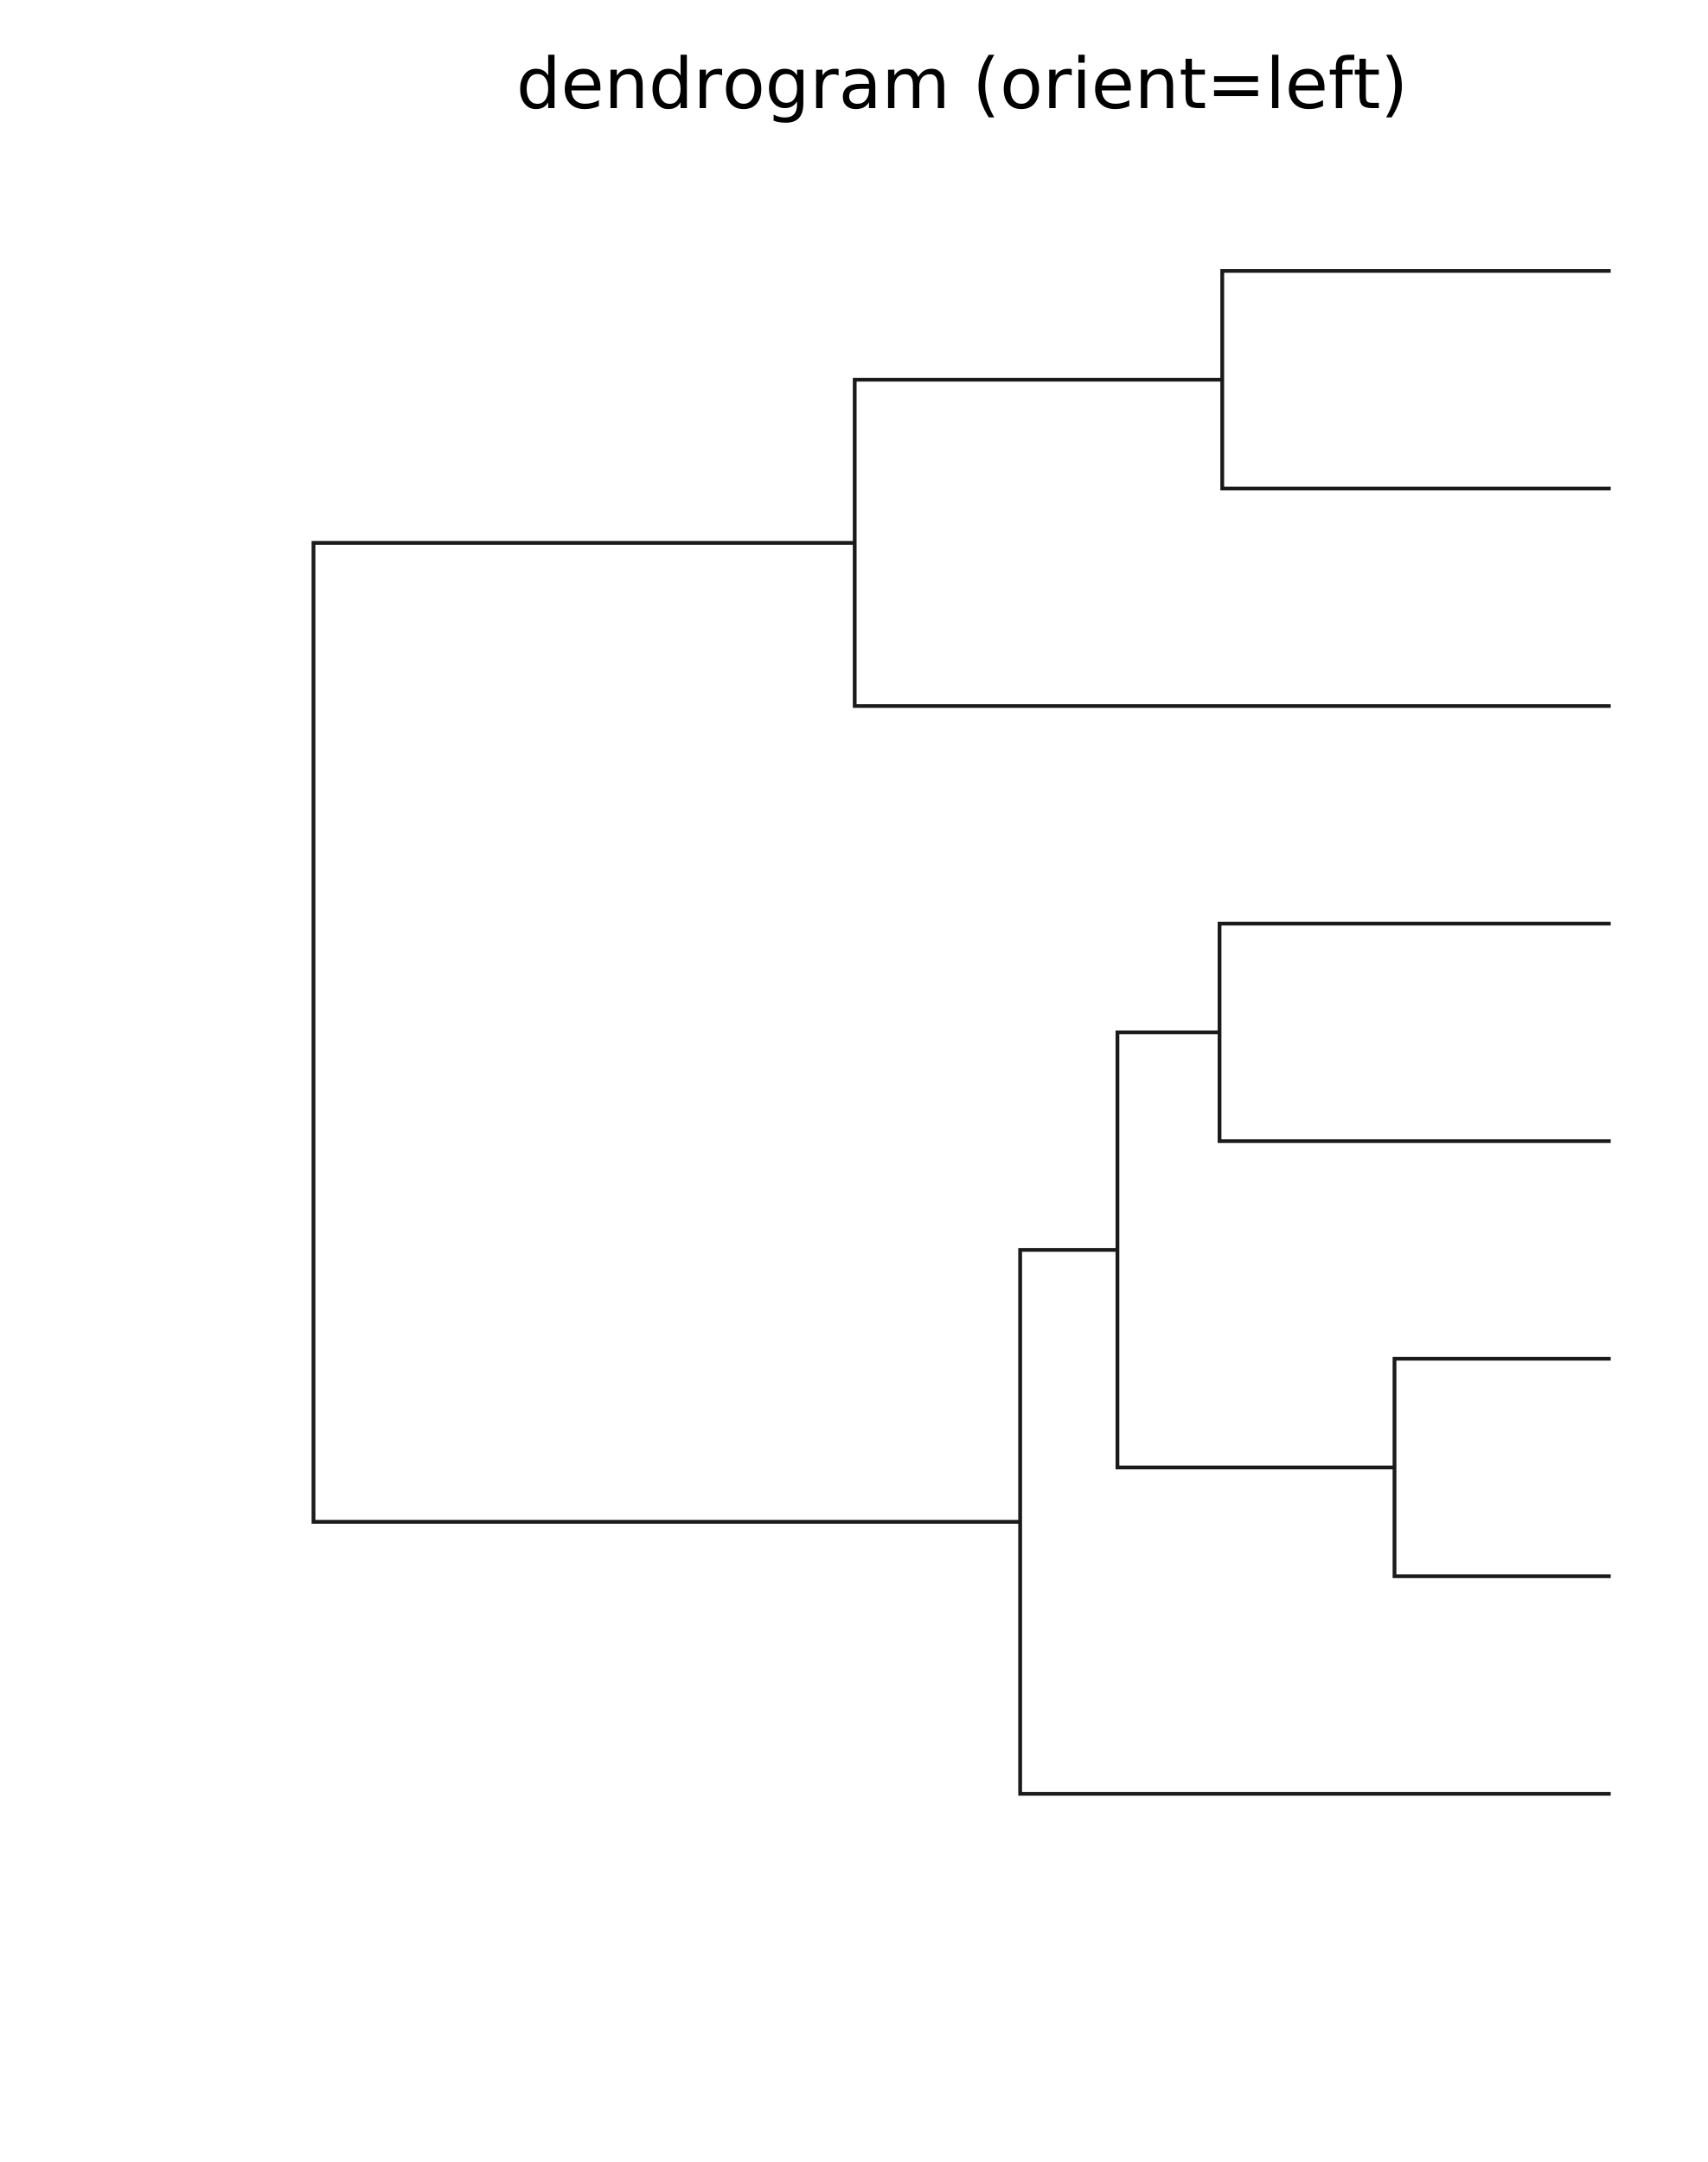
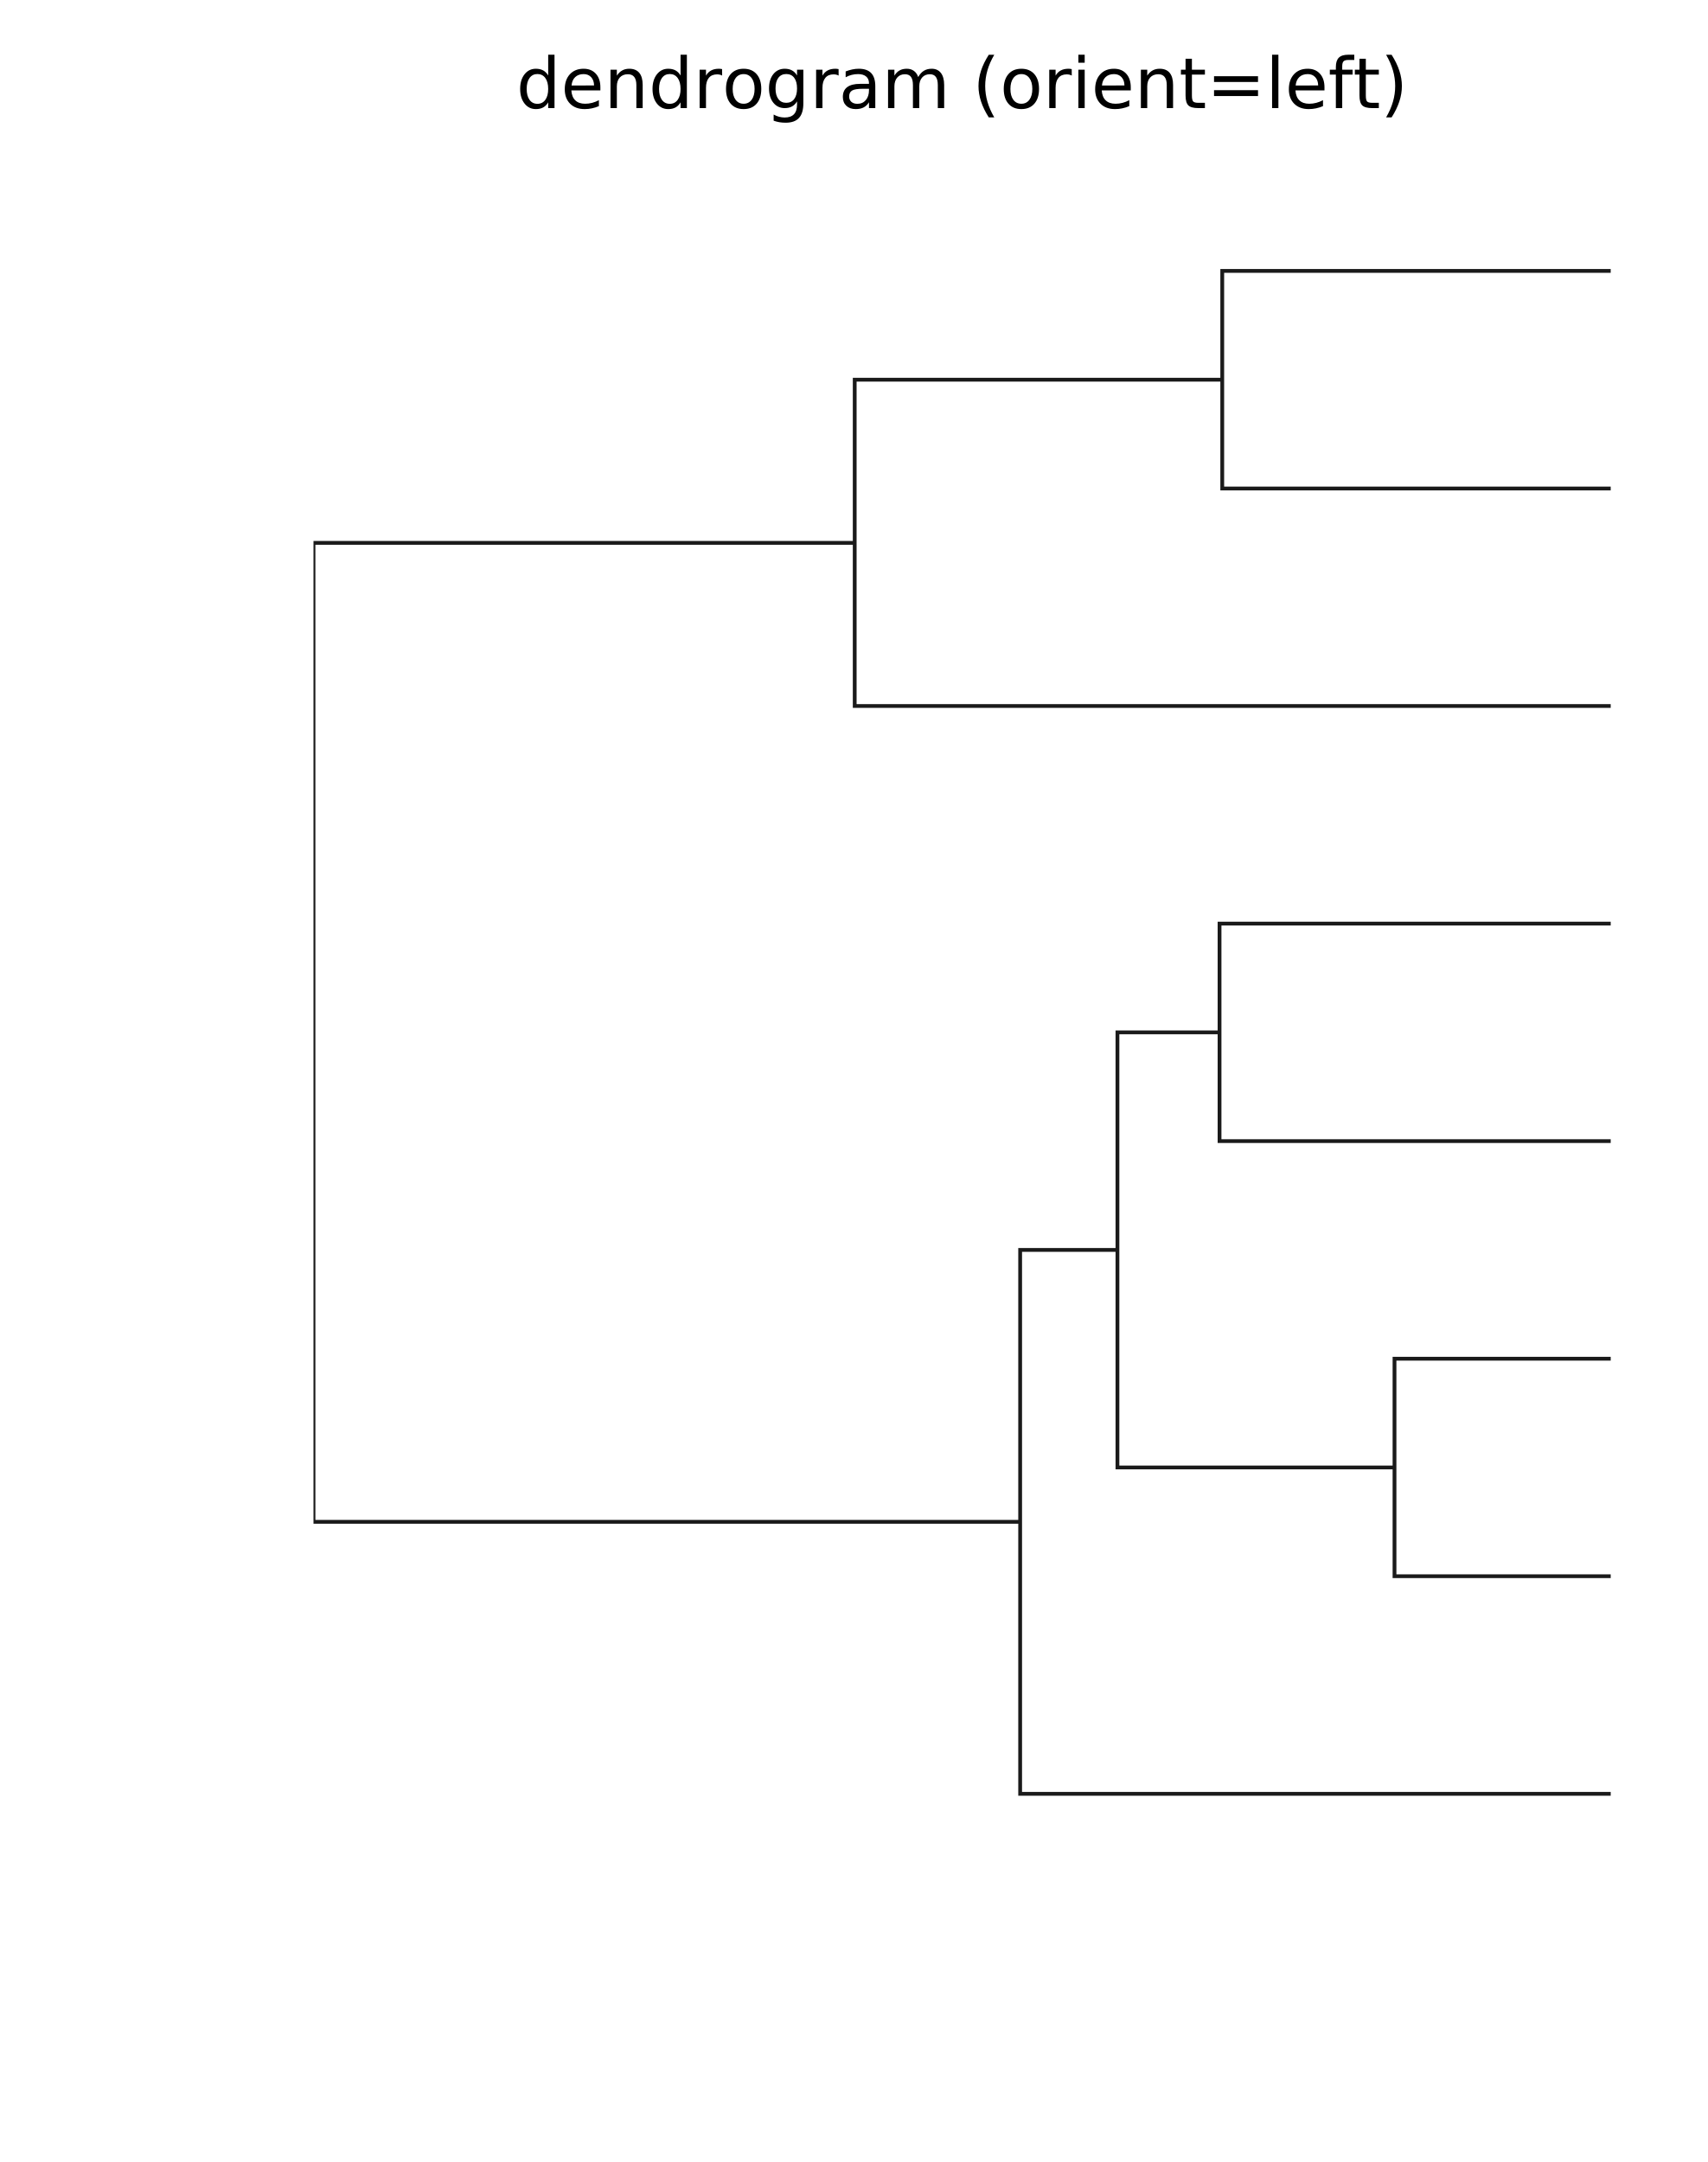
<svg xmlns="http://www.w3.org/2000/svg" width="316" height="400" viewBox="0 0 316 400" font-family="DejaVu Sans, Bitstream Vera Sans, Verdana, Arial, sans-serif" font-size="11" style="background:#fff" data-plotlet-version="0.4.1" data-plotlet-schema="2" data-plotlet-kind="figure">
  <g transform="translate(58,30)" data-plotlet-kind="panel" data-plotlet-title="dendrogram (orient=left)" data-plotlet-xscale="linear" data-plotlet-yscale="linear" data-plotlet-xlim="0,1.2" data-plotlet-ylim="0,8" data-plotlet-panel-bbox="0,0,316,400" data-plotlet-data-area="58,30,240,322">
-     <g class="plotlet-artist" data-plotlet-type="dendrogram" data-plotlet-index="0" data-plotlet-color="#1a1a1a" data-plotlet-orient="left" data-plotlet-n-leaves="8" data-plotlet-max-height="1.2" data-plotlet-leaves="[6, 1, 2, 3, 5, 4, 0, 7]">
-       <path d="M240.00,261.62 L200.00,261.62 L200.00,221.38 L240.00,221.38" fill="none" stroke="#1a1a1a" stroke-width="0.7" />
-       <path d="M240.00,181.12 L167.63,181.12 L167.63,140.88 L240.00,140.88" fill="none" stroke="#1a1a1a" stroke-width="0.7" />
-       <path d="M200.00,241.50 L148.74,241.50 L148.74,161.00 L167.63,161.00" fill="none" stroke="#1a1a1a" stroke-width="0.7" />
-       <path d="M240.00,301.88 L130.74,301.88 L130.74,201.25 L148.74,201.25" fill="none" stroke="#1a1a1a" stroke-width="0.7" />
-       <path d="M240.00,60.38 L168.13,60.38 L168.13,20.12 L240.00,20.12" fill="none" stroke="#1a1a1a" stroke-width="0.7" />
-       <path d="M240.00,100.62 L100.13,100.62 L100.13,40.25 L168.13,40.25" fill="none" stroke="#1a1a1a" stroke-width="0.7" />
-       <path d="M130.74,251.56 L0.00,251.56 L0.00,70.44 L100.13,70.44" fill="none" stroke="#1a1a1a" stroke-width="0.7" />
-     </g>
+     <svg x="0" y="0" width="240" height="322" overflow="hidden">
+       <g class="plotlet-artist" data-plotlet-type="dendrogram" data-plotlet-index="0" data-plotlet-color="#1a1a1a" data-plotlet-orient="left" data-plotlet-n-leaves="8" data-plotlet-max-height="1.2" data-plotlet-leaves="[6, 1, 2, 3, 5, 4, 0, 7]">
+         <path d="M240.00,261.62 L200.00,261.62 L200.00,221.38 L240.00,221.38" fill="none" stroke="#1a1a1a" stroke-width="0.7" />
+         <path d="M240.00,181.12 L167.63,181.12 L167.63,140.88 L240.00,140.88" fill="none" stroke="#1a1a1a" stroke-width="0.7" />
+         <path d="M200.00,241.50 L148.74,241.50 L148.74,161.00 L167.63,161.00" fill="none" stroke="#1a1a1a" stroke-width="0.7" />
+         <path d="M240.00,301.88 L130.74,301.88 L130.74,201.25 L148.74,201.25" fill="none" stroke="#1a1a1a" stroke-width="0.7" />
+         <path d="M240.00,60.38 L168.13,60.38 L168.13,20.12 L240.00,20.12" fill="none" stroke="#1a1a1a" stroke-width="0.7" />
+         <path d="M240.00,100.62 L100.13,100.62 L100.13,40.25 L168.13,40.25" fill="none" stroke="#1a1a1a" stroke-width="0.7" />
+         <path d="M130.74,251.56 L0.00,251.56 L0.00,70.44 L100.13,70.44" fill="none" stroke="#1a1a1a" stroke-width="0.7" />
+       </g>
+     </svg>
    <path d="M43.422 -16.03V-19.877H44.59V-10.0H43.422V-11.066Q43.054 -10.432 42.492 -10.124Q41.93 -9.816 41.143 -9.816Q39.854 -9.816 39.045 -10.844Q38.236 -11.873 38.236 -13.548Q38.236 -15.224 39.045 -16.252Q39.854 -17.281 41.143 -17.281Q41.93 -17.281 42.492 -16.973Q43.054 -16.665 43.422 -16.03ZM39.442 -13.548Q39.442 -12.26 39.972 -11.527Q40.502 -10.793 41.429 -10.793Q42.355 -10.793 42.889 -11.527Q43.422 -12.26 43.422 -13.548Q43.422 -14.837 42.889 -15.57Q42.355 -16.303 41.429 -16.303Q40.502 -16.303 39.972 -15.57Q39.442 -14.837 39.442 -13.548ZM53.077 -13.847V-13.275H47.707Q47.783 -12.069 48.433 -11.438Q49.084 -10.806 50.246 -10.806Q50.918 -10.806 51.55 -10.971Q52.182 -11.136 52.804 -11.466V-10.362Q52.175 -10.095 51.515 -9.956Q50.855 -9.816 50.176 -9.816Q48.475 -9.816 47.481 -10.806Q46.488 -11.796 46.488 -13.485Q46.488 -15.23 47.43 -16.256Q48.373 -17.281 49.973 -17.281Q51.407 -17.281 52.242 -16.357Q53.077 -15.434 53.077 -13.847ZM51.909 -14.189Q51.896 -15.148 51.372 -15.719Q50.849 -16.291 49.985 -16.291Q49.008 -16.291 48.421 -15.738Q47.833 -15.186 47.745 -14.183ZM60.903 -14.291V-10.0H59.735V-14.253Q59.735 -15.262 59.342 -15.764Q58.948 -16.265 58.161 -16.265Q57.215 -16.265 56.669 -15.662Q56.124 -15.059 56.124 -14.018V-10.0H54.949V-17.109H56.124V-16.005Q56.542 -16.646 57.111 -16.963Q57.679 -17.281 58.421 -17.281Q59.646 -17.281 60.275 -16.522Q60.903 -15.764 60.903 -14.291ZM67.911 -16.03V-19.877H69.079V-10.0H67.911V-11.066Q67.543 -10.432 66.981 -10.124Q66.419 -9.816 65.632 -9.816Q64.344 -9.816 63.534 -10.844Q62.725 -11.873 62.725 -13.548Q62.725 -15.224 63.534 -16.252Q64.344 -17.281 65.632 -17.281Q66.419 -17.281 66.981 -16.973Q67.543 -16.665 67.911 -16.03ZM63.931 -13.548Q63.931 -12.26 64.461 -11.527Q64.991 -10.793 65.918 -10.793Q66.845 -10.793 67.378 -11.527Q67.911 -12.26 67.911 -13.548Q67.911 -14.837 67.378 -15.57Q66.845 -16.303 65.918 -16.303Q64.991 -16.303 64.461 -15.57Q63.931 -14.837 63.931 -13.548ZM75.604 -16.018Q75.408 -16.132 75.176 -16.186Q74.944 -16.24 74.665 -16.24Q73.675 -16.24 73.145 -15.595Q72.615 -14.951 72.615 -13.745V-10.0H71.44V-17.109H72.615V-16.005Q72.983 -16.652 73.573 -16.967Q74.164 -17.281 75.008 -17.281Q75.128 -17.281 75.274 -17.265Q75.42 -17.249 75.598 -17.217ZM79.584 -16.291Q78.645 -16.291 78.099 -15.557Q77.553 -14.824 77.553 -13.548Q77.553 -12.272 78.096 -11.539Q78.639 -10.806 79.584 -10.806Q80.518 -10.806 81.063 -11.542Q81.609 -12.279 81.609 -13.548Q81.609 -14.812 81.063 -15.551Q80.518 -16.291 79.584 -16.291ZM79.584 -17.281Q81.108 -17.281 81.978 -16.291Q82.847 -15.3 82.847 -13.548Q82.847 -11.803 81.978 -10.809Q81.108 -9.816 79.584 -9.816Q78.055 -9.816 77.188 -10.809Q76.322 -11.803 76.322 -13.548Q76.322 -15.3 77.188 -16.291Q78.055 -17.281 79.584 -17.281ZM89.461 -13.637Q89.461 -14.907 88.938 -15.605Q88.414 -16.303 87.468 -16.303Q86.529 -16.303 86.005 -15.605Q85.481 -14.907 85.481 -13.637Q85.481 -12.374 86.005 -11.676Q86.529 -10.978 87.468 -10.978Q88.414 -10.978 88.938 -11.676Q89.461 -12.374 89.461 -13.637ZM90.629 -10.882Q90.629 -9.067 89.823 -8.181Q89.017 -7.296 87.354 -7.296Q86.738 -7.296 86.192 -7.388Q85.646 -7.48 85.132 -7.67V-8.807Q85.646 -8.527 86.148 -8.394Q86.649 -8.261 87.17 -8.261Q88.319 -8.261 88.89 -8.861Q89.461 -9.46 89.461 -10.673V-11.25Q89.1 -10.622 88.535 -10.311Q87.97 -10.0 87.183 -10.0Q85.875 -10.0 85.075 -10.997Q84.275 -11.993 84.275 -13.637Q84.275 -15.288 85.075 -16.284Q85.875 -17.281 87.183 -17.281Q87.97 -17.281 88.535 -16.97Q89.1 -16.659 89.461 -16.03V-17.109H90.629ZM97.155 -16.018Q96.958 -16.132 96.726 -16.186Q96.495 -16.24 96.215 -16.24Q95.225 -16.24 94.695 -15.595Q94.165 -14.951 94.165 -13.745V-10.0H92.991V-17.109H94.165V-16.005Q94.533 -16.652 95.124 -16.967Q95.714 -17.281 96.558 -17.281Q96.679 -17.281 96.825 -17.265Q96.971 -17.249 97.148 -17.217ZM101.611 -13.574Q100.195 -13.574 99.649 -13.25Q99.104 -12.926 99.104 -12.146Q99.104 -11.523 99.513 -11.158Q99.922 -10.793 100.627 -10.793Q101.598 -10.793 102.185 -11.482Q102.772 -12.171 102.772 -13.313V-13.574ZM103.94 -14.056V-10.0H102.772V-11.079Q102.373 -10.432 101.776 -10.124Q101.179 -9.816 100.316 -9.816Q99.224 -9.816 98.58 -10.428Q97.936 -11.041 97.936 -12.069Q97.936 -13.269 98.739 -13.878Q99.542 -14.488 101.135 -14.488H102.772V-14.602Q102.772 -15.408 102.242 -15.849Q101.712 -16.291 100.754 -16.291Q100.145 -16.291 99.567 -16.145Q98.989 -15.999 98.456 -15.707V-16.786Q99.097 -17.033 99.7 -17.157Q100.303 -17.281 100.875 -17.281Q102.417 -17.281 103.179 -16.481Q103.94 -15.681 103.94 -14.056ZM111.881 -15.745Q112.319 -16.532 112.929 -16.906Q113.538 -17.281 114.363 -17.281Q115.474 -17.281 116.077 -16.503Q116.68 -15.726 116.68 -14.291V-10.0H115.506V-14.253Q115.506 -15.275 115.144 -15.77Q114.782 -16.265 114.04 -16.265Q113.132 -16.265 112.605 -15.662Q112.078 -15.059 112.078 -14.018V-10.0H110.904V-14.253Q110.904 -15.281 110.542 -15.773Q110.18 -16.265 109.425 -16.265Q108.53 -16.265 108.003 -15.659Q107.476 -15.053 107.476 -14.018V-10.0H106.302V-17.109H107.476V-16.005Q107.876 -16.659 108.435 -16.97Q108.993 -17.281 109.761 -17.281Q110.536 -17.281 111.078 -16.887Q111.621 -16.494 111.881 -15.745ZM125.948 -19.864Q125.097 -18.404 124.685 -16.976Q124.272 -15.548 124.272 -14.082Q124.272 -12.615 124.688 -11.177Q125.104 -9.74 125.948 -8.286H124.932Q123.98 -9.778 123.507 -11.219Q123.034 -12.66 123.034 -14.082Q123.034 -15.497 123.504 -16.932Q123.974 -18.366 124.932 -19.864ZM130.969 -16.291Q130.029 -16.291 129.483 -15.557Q128.938 -14.824 128.938 -13.548Q128.938 -12.272 129.48 -11.539Q130.023 -10.806 130.969 -10.806Q131.902 -10.806 132.448 -11.542Q132.994 -12.279 132.994 -13.548Q132.994 -14.812 132.448 -15.551Q131.902 -16.291 130.969 -16.291ZM130.969 -17.281Q132.492 -17.281 133.362 -16.291Q134.231 -15.3 134.231 -13.548Q134.231 -11.803 133.362 -10.809Q132.492 -9.816 130.969 -9.816Q129.439 -9.816 128.573 -10.809Q127.706 -11.803 127.706 -13.548Q127.706 -15.3 128.573 -16.291Q129.439 -17.281 130.969 -17.281ZM140.287 -16.018Q140.09 -16.132 139.859 -16.186Q139.627 -16.24 139.348 -16.24Q138.357 -16.24 137.827 -15.595Q137.297 -14.951 137.297 -13.745V-10.0H136.123V-17.109H137.297V-16.005Q137.666 -16.652 138.256 -16.967Q138.846 -17.281 139.69 -17.281Q139.811 -17.281 139.957 -17.265Q140.103 -17.249 140.281 -17.217ZM141.512 -17.109H142.68V-10.0H141.512ZM141.512 -19.877H142.68V-18.398H141.512ZM151.205 -13.847V-13.275H145.835Q145.911 -12.069 146.562 -11.438Q147.212 -10.806 148.374 -10.806Q149.047 -10.806 149.678 -10.971Q150.31 -11.136 150.932 -11.466V-10.362Q150.304 -10.095 149.644 -9.956Q148.983 -9.816 148.304 -9.816Q146.603 -9.816 145.61 -10.806Q144.616 -11.796 144.616 -13.485Q144.616 -15.23 145.559 -16.256Q146.501 -17.281 148.101 -17.281Q149.536 -17.281 150.37 -16.357Q151.205 -15.434 151.205 -13.847ZM150.037 -14.189Q150.024 -15.148 149.501 -15.719Q148.977 -16.291 148.114 -16.291Q147.136 -16.291 146.549 -15.738Q145.962 -15.186 145.873 -14.183ZM159.032 -14.291V-10.0H157.864V-14.253Q157.864 -15.262 157.47 -15.764Q157.077 -16.265 156.29 -16.265Q155.344 -16.265 154.798 -15.662Q154.252 -15.059 154.252 -14.018V-10.0H153.078V-17.109H154.252V-16.005Q154.671 -16.646 155.239 -16.963Q155.807 -17.281 156.55 -17.281Q157.775 -17.281 158.403 -16.522Q159.032 -15.764 159.032 -14.291ZM162.517 -19.128V-17.109H164.922V-16.202H162.517V-12.342Q162.517 -11.473 162.755 -11.225Q162.993 -10.978 163.723 -10.978H164.922V-10.0H163.723Q162.371 -10.0 161.856 -10.505Q161.342 -11.009 161.342 -12.342V-16.202H160.485V-17.109H161.342V-19.128ZM166.611 -15.903H174.749V-14.837H166.611ZM166.611 -13.313H174.749V-12.234H166.611ZM177.351 -19.877H178.519V-10.0H177.351ZM187.044 -13.847V-13.275H181.674Q181.75 -12.069 182.401 -11.438Q183.051 -10.806 184.213 -10.806Q184.886 -10.806 185.517 -10.971Q186.149 -11.136 186.771 -11.466V-10.362Q186.143 -10.095 185.482 -9.956Q184.822 -9.816 184.143 -9.816Q182.442 -9.816 181.448 -10.806Q180.455 -11.796 180.455 -13.485Q180.455 -15.23 181.398 -16.256Q182.34 -17.281 183.94 -17.281Q185.375 -17.281 186.209 -16.357Q187.044 -15.434 187.044 -13.847ZM185.876 -14.189Q185.863 -15.148 185.34 -15.719Q184.816 -16.291 183.953 -16.291Q182.975 -16.291 182.388 -15.738Q181.801 -15.186 181.712 -14.183ZM192.56 -19.877V-18.906H191.443Q190.814 -18.906 190.57 -18.652Q190.326 -18.398 190.326 -17.738V-17.109H192.249V-16.202H190.326V-10.0H189.151V-16.202H188.034V-17.109H189.151V-17.604Q189.151 -18.792 189.704 -19.334Q190.256 -19.877 191.456 -19.877ZM194.693 -19.128V-17.109H197.099V-16.202H194.693V-12.342Q194.693 -11.473 194.931 -11.225Q195.169 -10.978 195.899 -10.978H197.099V-10.0H195.899Q194.547 -10.0 194.033 -10.505Q193.519 -11.009 193.519 -12.342V-16.202H192.662V-17.109H193.519V-19.128ZM198.451 -19.864H199.466Q200.418 -18.366 200.891 -16.932Q201.364 -15.497 201.364 -14.082Q201.364 -12.66 200.891 -11.219Q200.418 -9.778 199.466 -8.286H198.451Q199.295 -9.74 199.711 -11.177Q200.126 -12.615 200.126 -14.082Q200.126 -15.548 199.711 -16.976Q199.295 -18.404 198.451 -19.864Z" fill="#000" />
  </g>
</svg>
